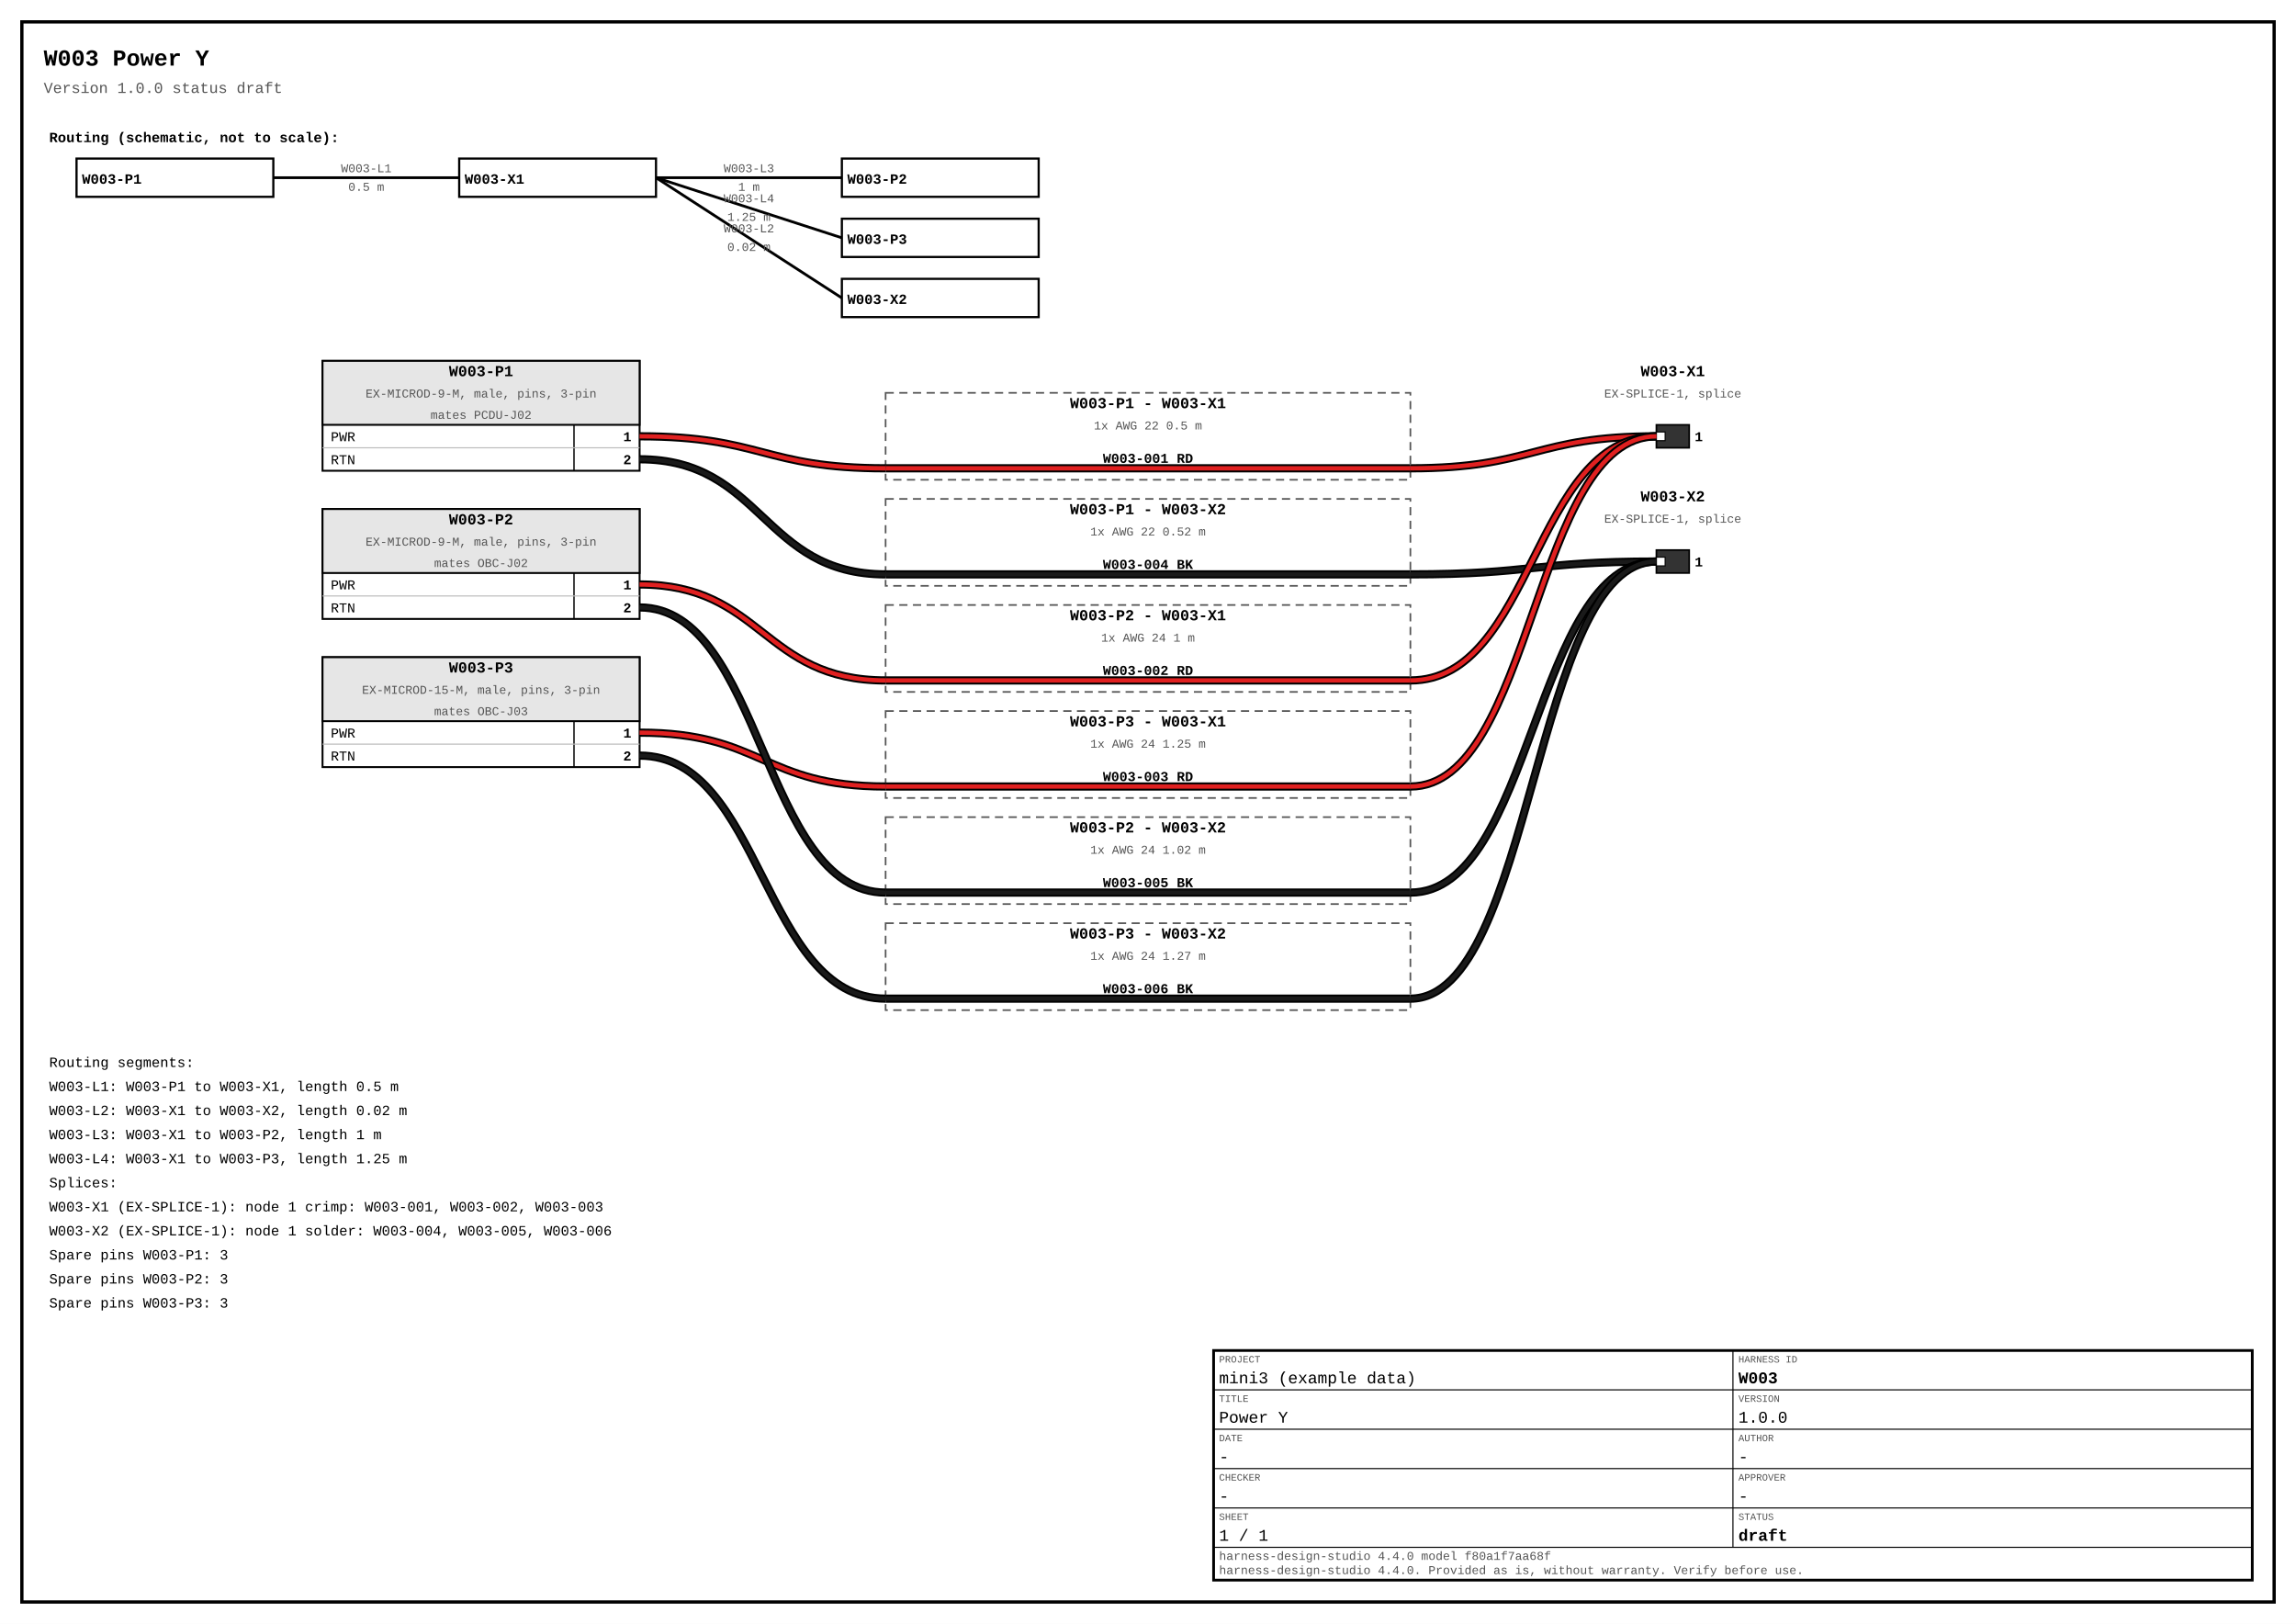
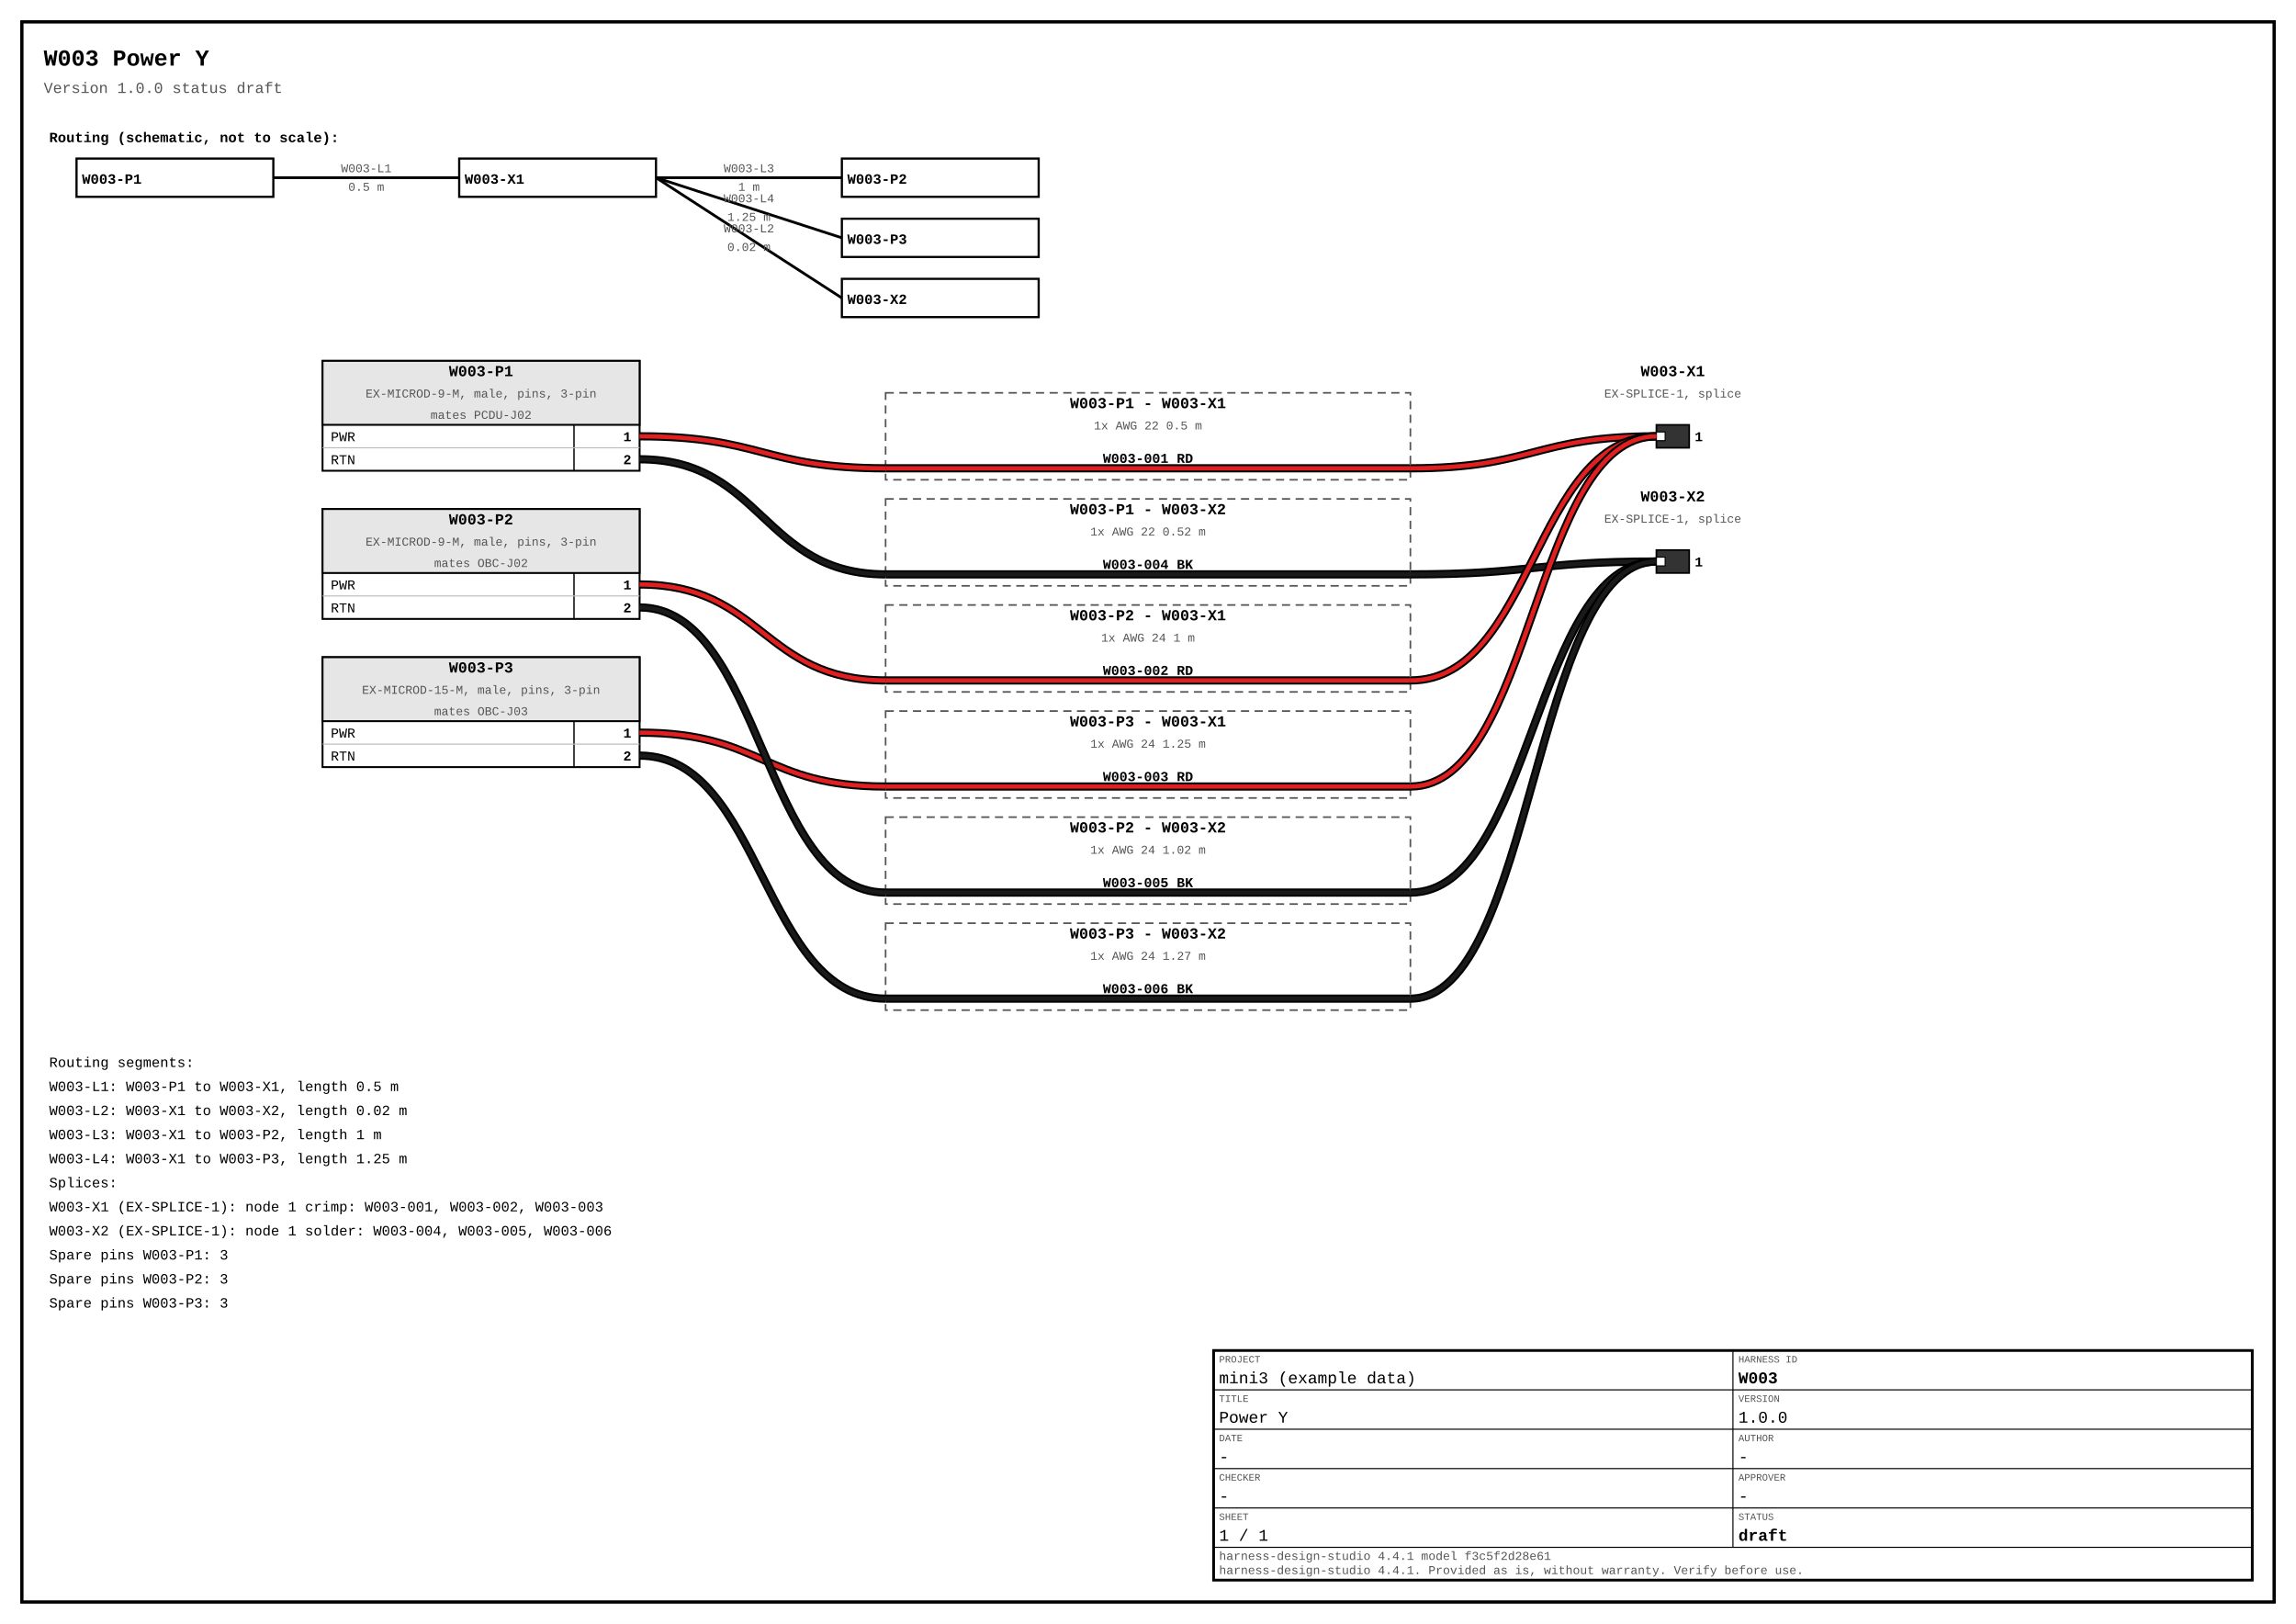
<svg xmlns="http://www.w3.org/2000/svg" width="420mm" height="297mm" viewBox="0 0 420 297" font-family="Courier New, Courier, monospace">
  <rect x="0" y="0" width="420" height="297" fill="#ffffff" />
  <rect x="4" y="4" width="412" height="289" fill="none" stroke="#000000" stroke-width="0.6" />
  <text x="8" y="12" font-size="4.2" font-weight="bold" text-anchor="start" fill="#000000">W003  Power Y</text>
  <text x="8" y="17" font-size="2.8" text-anchor="start" fill="#555555">Version 1.0.0  status draft</text>
  <text x="9" y="26" font-size="2.6" font-weight="bold" text-anchor="start" fill="#000000">Routing (schematic, not to scale):</text>
  <line x1="50" y1="32.5" x2="84" y2="32.5" stroke="#000000" stroke-width="0.5" />
  <text x="67" y="31.5" font-size="2.2" text-anchor="middle" fill="#555555">W003-L1</text>
  <text x="67" y="34.9" font-size="2.2" text-anchor="middle" fill="#555555">0.5 m</text>
  <line x1="120" y1="32.5" x2="154" y2="54.5" stroke="#000000" stroke-width="0.5" />
  <text x="137" y="42.5" font-size="2.2" text-anchor="middle" fill="#555555">W003-L2</text>
  <text x="137" y="45.9" font-size="2.2" text-anchor="middle" fill="#555555">0.02 m</text>
  <line x1="120" y1="32.5" x2="154" y2="32.5" stroke="#000000" stroke-width="0.5" />
  <text x="137" y="31.5" font-size="2.2" text-anchor="middle" fill="#555555">W003-L3</text>
  <text x="137" y="34.9" font-size="2.2" text-anchor="middle" fill="#555555">1 m</text>
  <line x1="120" y1="32.5" x2="154" y2="43.5" stroke="#000000" stroke-width="0.5" />
  <text x="137" y="37" font-size="2.2" text-anchor="middle" fill="#555555">W003-L4</text>
  <text x="137" y="40.4" font-size="2.2" text-anchor="middle" fill="#555555">1.25 m</text>
  <rect x="14" y="29" width="36" height="7" fill="#ffffff" stroke="#000000" stroke-width="0.4" />
  <text x="15" y="33.6" font-size="2.6" font-weight="bold" text-anchor="start" fill="#000000">W003-P1</text>
  <rect x="84" y="29" width="36" height="7" fill="#ffffff" stroke="#000000" stroke-width="0.4" />
  <text x="85" y="33.6" font-size="2.6" font-weight="bold" text-anchor="start" fill="#000000">W003-X1</text>
  <rect x="154" y="29" width="36" height="7" fill="#ffffff" stroke="#000000" stroke-width="0.4" />
  <text x="155" y="33.6" font-size="2.6" font-weight="bold" text-anchor="start" fill="#000000">W003-P2</text>
  <rect x="154" y="40" width="36" height="7" fill="#ffffff" stroke="#000000" stroke-width="0.4" />
  <text x="155" y="44.6" font-size="2.6" font-weight="bold" text-anchor="start" fill="#000000">W003-P3</text>
  <rect x="154" y="51" width="36" height="7" fill="#ffffff" stroke="#000000" stroke-width="0.4" />
  <text x="155" y="55.6" font-size="2.6" font-weight="bold" text-anchor="start" fill="#000000">W003-X2</text>
  <rect x="59" y="66" width="58" height="20.1" fill="#ffffff" stroke="#000000" stroke-width="0.35" />
  <rect x="59" y="66" width="58" height="11.7" fill="#e6e6e6" stroke="#000000" stroke-width="0.35" />
  <text x="88" y="68.8" font-size="2.8" font-weight="bold" text-anchor="middle" fill="#000000">W003-P1</text>
  <text x="88" y="72.7" font-size="2.2" text-anchor="middle" fill="#555555">EX-MICROD-9-M, male, pins, 3-pin</text>
  <text x="88" y="76.6" font-size="2.2" text-anchor="middle" fill="#555555">mates PCDU-J02</text>
  <line x1="105" y1="77.7" x2="105" y2="86.1" stroke="#000000" stroke-width="0.25" />
  <line x1="59" y1="81.9" x2="117" y2="81.9" stroke="#bbbbbb" stroke-width="0.2" />
  <text x="60.5" y="80.7" font-size="2.5" text-anchor="start" fill="#000000" data-ref="sig/W003-P1/1">PWR</text>
  <text x="115.5" y="80.7" font-size="2.5" font-weight="bold" text-anchor="end" fill="#000000" data-ref="pin/W003-P1/1">1</text>
  <text x="60.5" y="84.9" font-size="2.5" text-anchor="start" fill="#000000" data-ref="sig/W003-P1/2">RTN</text>
  <text x="115.5" y="84.9" font-size="2.5" font-weight="bold" text-anchor="end" fill="#000000" data-ref="pin/W003-P1/2">2</text>
  <text x="306" y="68.8" font-size="2.8" font-weight="bold" text-anchor="middle" fill="#000000" data-ref="splice/W003-X1">W003-X1</text>
  <text x="306" y="72.7" font-size="2.2" text-anchor="middle" fill="#555555">EX-SPLICE-1, splice</text>
  <rect x="303" y="77.7" width="6" height="4.2" fill="#333333" stroke="#000000" stroke-width="0.3" />
  <rect x="303" y="79" width="1.6" height="1.6" fill="#ffffff" stroke="#000000" stroke-width="0.2" />
  <text x="310" y="80.7" font-size="2.5" font-weight="bold" text-anchor="start" fill="#000000" data-ref="pin/W003-X1/1">1</text>
  <text x="306" y="91.7" font-size="2.8" font-weight="bold" text-anchor="middle" fill="#000000" data-ref="splice/W003-X2">W003-X2</text>
  <text x="306" y="95.6" font-size="2.2" text-anchor="middle" fill="#555555">EX-SPLICE-1, splice</text>
  <rect x="303" y="100.6" width="6" height="4.2" fill="#333333" stroke="#000000" stroke-width="0.3" />
  <rect x="303" y="101.9" width="1.6" height="1.6" fill="#ffffff" stroke="#000000" stroke-width="0.2" />
  <text x="310" y="103.6" font-size="2.5" font-weight="bold" text-anchor="start" fill="#000000" data-ref="pin/W003-X2/1">1</text>
  <rect x="59" y="93.1" width="58" height="20.1" fill="#ffffff" stroke="#000000" stroke-width="0.35" />
  <rect x="59" y="93.1" width="58" height="11.7" fill="#e6e6e6" stroke="#000000" stroke-width="0.35" />
  <text x="88" y="95.9" font-size="2.8" font-weight="bold" text-anchor="middle" fill="#000000">W003-P2</text>
  <text x="88" y="99.8" font-size="2.2" text-anchor="middle" fill="#555555">EX-MICROD-9-M, male, pins, 3-pin</text>
  <text x="88" y="103.7" font-size="2.2" text-anchor="middle" fill="#555555">mates OBC-J02</text>
  <line x1="105" y1="104.8" x2="105" y2="113.2" stroke="#000000" stroke-width="0.25" />
  <line x1="59" y1="109" x2="117" y2="109" stroke="#bbbbbb" stroke-width="0.2" />
  <text x="60.5" y="107.8" font-size="2.5" text-anchor="start" fill="#000000" data-ref="sig/W003-P2/1">PWR</text>
  <text x="115.5" y="107.8" font-size="2.5" font-weight="bold" text-anchor="end" fill="#000000" data-ref="pin/W003-P2/1">1</text>
  <text x="60.5" y="112" font-size="2.5" text-anchor="start" fill="#000000" data-ref="sig/W003-P2/2">RTN</text>
  <text x="115.5" y="112" font-size="2.5" font-weight="bold" text-anchor="end" fill="#000000" data-ref="pin/W003-P2/2">2</text>
  <rect x="59" y="120.2" width="58" height="20.1" fill="#ffffff" stroke="#000000" stroke-width="0.35" />
  <rect x="59" y="120.2" width="58" height="11.7" fill="#e6e6e6" stroke="#000000" stroke-width="0.35" />
  <text x="88" y="123" font-size="2.8" font-weight="bold" text-anchor="middle" fill="#000000">W003-P3</text>
  <text x="88" y="126.9" font-size="2.2" text-anchor="middle" fill="#555555">EX-MICROD-15-M, male, pins, 3-pin</text>
  <text x="88" y="130.8" font-size="2.2" text-anchor="middle" fill="#555555">mates OBC-J03</text>
  <line x1="105" y1="131.9" x2="105" y2="140.3" stroke="#000000" stroke-width="0.25" />
  <line x1="59" y1="136.1" x2="117" y2="136.1" stroke="#bbbbbb" stroke-width="0.2" />
  <text x="60.5" y="134.9" font-size="2.5" text-anchor="start" fill="#000000" data-ref="sig/W003-P3/1">PWR</text>
  <text x="115.5" y="134.9" font-size="2.5" font-weight="bold" text-anchor="end" fill="#000000" data-ref="pin/W003-P3/1">1</text>
  <text x="60.5" y="139.1" font-size="2.5" text-anchor="start" fill="#000000" data-ref="sig/W003-P3/2">RTN</text>
  <text x="115.5" y="139.1" font-size="2.5" font-weight="bold" text-anchor="end" fill="#000000" data-ref="pin/W003-P3/2">2</text>
  <rect x="162" y="71.85" width="96" height="15.9" fill="none" stroke="#555555" stroke-width="0.3" stroke-dasharray="1.5 1" />
  <text x="210" y="74.65" font-size="2.8" font-weight="bold" text-anchor="middle" fill="#000000">W003-P1 - W003-X1</text>
  <text x="210" y="78.55" font-size="2.2" text-anchor="middle" fill="#555555">1x  AWG 22  0.5 m</text>
  <path d="M 117 79.8 C 139.5 79.8 139.5 85.65 162 85.65" fill="none" stroke="#000000" stroke-width="1.5" />
  <line x1="162" y1="85.65" x2="258" y2="85.65" stroke="#000000" stroke-width="1.5" />
  <path d="M 258 85.65 C 280.5 85.65 280.5 79.8 303 79.8" fill="none" stroke="#000000" stroke-width="1.5" />
  <path d="M 117 79.8 C 139.5 79.8 139.5 85.65 162 85.65" fill="none" stroke="#e02020" stroke-width="0.8" />
  <line x1="162" y1="85.65" x2="258" y2="85.65" stroke="#e02020" stroke-width="0.8" />
  <path d="M 258 85.65 C 280.5 85.65 280.5 79.8 303 79.8" fill="none" stroke="#e02020" stroke-width="0.8" />
  <text x="210" y="84.65" font-size="2.5" font-weight="bold" text-anchor="middle" fill="#000000">W003-001  RD</text>
  <rect x="162" y="91.25" width="96" height="15.9" fill="none" stroke="#555555" stroke-width="0.3" stroke-dasharray="1.5 1" />
  <text x="210" y="94.05" font-size="2.8" font-weight="bold" text-anchor="middle" fill="#000000">W003-P1 - W003-X2</text>
  <text x="210" y="97.95" font-size="2.2" text-anchor="middle" fill="#555555">1x  AWG 22  0.52 m</text>
  <path d="M 117 84 C 139.5 84 139.5 105.05 162 105.05" fill="none" stroke="#000000" stroke-width="1.5" />
  <line x1="162" y1="105.05" x2="258" y2="105.05" stroke="#000000" stroke-width="1.5" />
  <path d="M 258 105.05 C 280.5 105.05 280.5 102.7 303 102.7" fill="none" stroke="#000000" stroke-width="1.5" />
  <path d="M 117 84 C 139.5 84 139.5 105.05 162 105.05" fill="none" stroke="#1a1a1a" stroke-width="0.8" />
  <line x1="162" y1="105.05" x2="258" y2="105.05" stroke="#1a1a1a" stroke-width="0.8" />
  <path d="M 258 105.05 C 280.5 105.05 280.5 102.7 303 102.7" fill="none" stroke="#1a1a1a" stroke-width="0.8" />
  <text x="210" y="104.05" font-size="2.5" font-weight="bold" text-anchor="middle" fill="#000000">W003-004  BK</text>
  <rect x="162" y="110.65" width="96" height="15.9" fill="none" stroke="#555555" stroke-width="0.3" stroke-dasharray="1.5 1" />
  <text x="210" y="113.45" font-size="2.8" font-weight="bold" text-anchor="middle" fill="#000000">W003-P2 - W003-X1</text>
  <text x="210" y="117.35" font-size="2.2" text-anchor="middle" fill="#555555">1x  AWG 24  1 m</text>
  <path d="M 117 106.9 C 139.5 106.9 139.5 124.45 162 124.45" fill="none" stroke="#000000" stroke-width="1.5" />
  <line x1="162" y1="124.45" x2="258" y2="124.45" stroke="#000000" stroke-width="1.5" />
  <path d="M 258 124.45 C 280.5 124.45 280.5 79.8 303 79.8" fill="none" stroke="#000000" stroke-width="1.5" />
  <path d="M 117 106.9 C 139.5 106.9 139.5 124.45 162 124.45" fill="none" stroke="#e02020" stroke-width="0.8" />
  <line x1="162" y1="124.45" x2="258" y2="124.45" stroke="#e02020" stroke-width="0.8" />
  <path d="M 258 124.45 C 280.5 124.45 280.5 79.8 303 79.8" fill="none" stroke="#e02020" stroke-width="0.8" />
  <text x="210" y="123.45" font-size="2.5" font-weight="bold" text-anchor="middle" fill="#000000">W003-002  RD</text>
  <rect x="162" y="130.05" width="96" height="15.9" fill="none" stroke="#555555" stroke-width="0.3" stroke-dasharray="1.5 1" />
  <text x="210" y="132.85" font-size="2.8" font-weight="bold" text-anchor="middle" fill="#000000">W003-P3 - W003-X1</text>
  <text x="210" y="136.75" font-size="2.2" text-anchor="middle" fill="#555555">1x  AWG 24  1.25 m</text>
  <path d="M 117 134 C 139.5 134 139.5 143.85 162 143.85" fill="none" stroke="#000000" stroke-width="1.5" />
  <line x1="162" y1="143.85" x2="258" y2="143.85" stroke="#000000" stroke-width="1.5" />
  <path d="M 258 143.85 C 280.5 143.85 280.5 79.8 303 79.8" fill="none" stroke="#000000" stroke-width="1.5" />
  <path d="M 117 134 C 139.5 134 139.5 143.85 162 143.85" fill="none" stroke="#e02020" stroke-width="0.8" />
  <line x1="162" y1="143.85" x2="258" y2="143.85" stroke="#e02020" stroke-width="0.8" />
  <path d="M 258 143.85 C 280.5 143.85 280.5 79.8 303 79.8" fill="none" stroke="#e02020" stroke-width="0.8" />
  <text x="210" y="142.85" font-size="2.5" font-weight="bold" text-anchor="middle" fill="#000000">W003-003  RD</text>
  <rect x="162" y="149.45" width="96" height="15.9" fill="none" stroke="#555555" stroke-width="0.3" stroke-dasharray="1.5 1" />
  <text x="210" y="152.25" font-size="2.8" font-weight="bold" text-anchor="middle" fill="#000000">W003-P2 - W003-X2</text>
  <text x="210" y="156.15" font-size="2.2" text-anchor="middle" fill="#555555">1x  AWG 24  1.02 m</text>
  <path d="M 117 111.1 C 139.5 111.1 139.5 163.25 162 163.25" fill="none" stroke="#000000" stroke-width="1.5" />
  <line x1="162" y1="163.25" x2="258" y2="163.25" stroke="#000000" stroke-width="1.5" />
  <path d="M 258 163.25 C 280.5 163.25 280.5 102.7 303 102.7" fill="none" stroke="#000000" stroke-width="1.5" />
  <path d="M 117 111.1 C 139.5 111.1 139.5 163.25 162 163.25" fill="none" stroke="#1a1a1a" stroke-width="0.8" />
  <line x1="162" y1="163.25" x2="258" y2="163.25" stroke="#1a1a1a" stroke-width="0.8" />
  <path d="M 258 163.25 C 280.5 163.25 280.5 102.7 303 102.7" fill="none" stroke="#1a1a1a" stroke-width="0.8" />
  <text x="210" y="162.25" font-size="2.5" font-weight="bold" text-anchor="middle" fill="#000000">W003-005  BK</text>
  <rect x="162" y="168.85" width="96" height="15.9" fill="none" stroke="#555555" stroke-width="0.3" stroke-dasharray="1.5 1" />
  <text x="210" y="171.65" font-size="2.8" font-weight="bold" text-anchor="middle" fill="#000000">W003-P3 - W003-X2</text>
  <text x="210" y="175.55" font-size="2.2" text-anchor="middle" fill="#555555">1x  AWG 24  1.27 m</text>
  <path d="M 117 138.2 C 139.5 138.2 139.5 182.65 162 182.65" fill="none" stroke="#000000" stroke-width="1.5" />
  <line x1="162" y1="182.65" x2="258" y2="182.65" stroke="#000000" stroke-width="1.5" />
  <path d="M 258 182.65 C 280.5 182.65 280.5 102.7 303 102.7" fill="none" stroke="#000000" stroke-width="1.5" />
  <path d="M 117 138.2 C 139.5 138.2 139.5 182.65 162 182.65" fill="none" stroke="#1a1a1a" stroke-width="0.8" />
  <line x1="162" y1="182.65" x2="258" y2="182.65" stroke="#1a1a1a" stroke-width="0.8" />
  <path d="M 258 182.65 C 280.5 182.65 280.5 102.7 303 102.7" fill="none" stroke="#1a1a1a" stroke-width="0.8" />
  <text x="210" y="181.65" font-size="2.5" font-weight="bold" text-anchor="middle" fill="#000000">W003-006  BK</text>
  <text x="9" y="195.15" font-size="2.6" text-anchor="start" fill="#000000">Routing segments:</text>
  <text x="9" y="199.55" font-size="2.6" text-anchor="start" fill="#000000">  W003-L1: W003-P1 to W003-X1, length 0.5 m</text>
  <text x="9" y="203.95" font-size="2.6" text-anchor="start" fill="#000000">  W003-L2: W003-X1 to W003-X2, length 0.02 m</text>
  <text x="9" y="208.35" font-size="2.6" text-anchor="start" fill="#000000">  W003-L3: W003-X1 to W003-P2, length 1 m</text>
  <text x="9" y="212.75" font-size="2.6" text-anchor="start" fill="#000000">  W003-L4: W003-X1 to W003-P3, length 1.25 m</text>
  <text x="9" y="217.15" font-size="2.6" text-anchor="start" fill="#000000">Splices:</text>
  <text x="9" y="221.55" font-size="2.6" text-anchor="start" fill="#000000">  W003-X1 (EX-SPLICE-1): node 1 crimp: W003-001, W003-002, W003-003</text>
  <text x="9" y="225.95" font-size="2.6" text-anchor="start" fill="#000000">  W003-X2 (EX-SPLICE-1): node 1 solder: W003-004, W003-005, W003-006</text>
  <text x="9" y="230.35" font-size="2.6" text-anchor="start" fill="#000000">Spare pins W003-P1: 3</text>
  <text x="9" y="234.75" font-size="2.6" text-anchor="start" fill="#000000">Spare pins W003-P2: 3</text>
  <text x="9" y="239.15" font-size="2.6" text-anchor="start" fill="#000000">Spare pins W003-P3: 3</text>
  <rect x="222" y="247" width="190" height="42" fill="none" stroke="#000000" stroke-width="0.5" />
  <line x1="222" y1="247" x2="317" y2="247" stroke="#000000" stroke-width="0.2" />
  <text x="223" y="249.2" font-size="1.8" text-anchor="start" fill="#555555">PROJECT</text>
  <text x="223" y="253" font-size="3" text-anchor="start" fill="#000000">mini3 (example data)</text>
  <line x1="317" y1="247" x2="412" y2="247" stroke="#000000" stroke-width="0.2" />
  <text x="318" y="249.2" font-size="1.8" text-anchor="start" fill="#555555">HARNESS ID</text>
  <text x="318" y="253" font-size="3" font-weight="bold" text-anchor="start" fill="#000000">W003</text>
  <line x1="222" y1="254.2" x2="317" y2="254.2" stroke="#000000" stroke-width="0.2" />
  <text x="223" y="256.4" font-size="1.8" text-anchor="start" fill="#555555">TITLE</text>
  <text x="223" y="260.2" font-size="3" text-anchor="start" fill="#000000">Power Y</text>
  <line x1="317" y1="254.2" x2="412" y2="254.2" stroke="#000000" stroke-width="0.2" />
  <text x="318" y="256.4" font-size="1.8" text-anchor="start" fill="#555555">VERSION</text>
  <text x="318" y="260.2" font-size="3" text-anchor="start" fill="#000000">1.0.0</text>
  <line x1="222" y1="261.4" x2="317" y2="261.4" stroke="#000000" stroke-width="0.2" />
  <text x="223" y="263.6" font-size="1.8" text-anchor="start" fill="#555555">DATE</text>
  <text x="223" y="267.4" font-size="3" text-anchor="start" fill="#000000">-</text>
  <line x1="317" y1="261.4" x2="412" y2="261.4" stroke="#000000" stroke-width="0.2" />
  <text x="318" y="263.6" font-size="1.8" text-anchor="start" fill="#555555">AUTHOR</text>
  <text x="318" y="267.4" font-size="3" text-anchor="start" fill="#000000">-</text>
  <line x1="222" y1="268.6" x2="317" y2="268.6" stroke="#000000" stroke-width="0.2" />
  <text x="223" y="270.8" font-size="1.8" text-anchor="start" fill="#555555">CHECKER</text>
  <text x="223" y="274.6" font-size="3" text-anchor="start" fill="#000000">-</text>
  <line x1="317" y1="268.6" x2="412" y2="268.6" stroke="#000000" stroke-width="0.2" />
  <text x="318" y="270.8" font-size="1.8" text-anchor="start" fill="#555555">APPROVER</text>
  <text x="318" y="274.6" font-size="3" text-anchor="start" fill="#000000">-</text>
  <line x1="222" y1="275.8" x2="317" y2="275.8" stroke="#000000" stroke-width="0.2" />
  <text x="223" y="278" font-size="1.8" text-anchor="start" fill="#555555">SHEET</text>
  <text x="223" y="281.8" font-size="3" text-anchor="start" fill="#000000">1 / 1</text>
  <line x1="317" y1="275.8" x2="412" y2="275.8" stroke="#000000" stroke-width="0.2" />
  <text x="318" y="278" font-size="1.8" text-anchor="start" fill="#555555">STATUS</text>
  <text x="318" y="281.8" font-size="3" font-weight="bold" text-anchor="start" fill="#000000">draft</text>
  <line x1="317" y1="247" x2="317" y2="283" stroke="#000000" stroke-width="0.2" />
  <line x1="222" y1="283" x2="412" y2="283" stroke="#000000" stroke-width="0.2" />
-   <text x="223" y="285.3" font-size="2.2" text-anchor="start" fill="#555555">harness-design-studio 4.4.0 model f80a1f7aa68f</text>
-   <text x="223" y="287.9" font-size="2.2" text-anchor="start" fill="#555555">harness-design-studio 4.4.0. Provided as is, without warranty. Verify before use.</text>
+   <text x="223" y="285.3" font-size="2.2" text-anchor="start" fill="#555555">harness-design-studio 4.4.1 model f3c5f2d28e61</text>
+   <text x="223" y="287.9" font-size="2.2" text-anchor="start" fill="#555555">harness-design-studio 4.4.1. Provided as is, without warranty. Verify before use.</text>
</svg>
